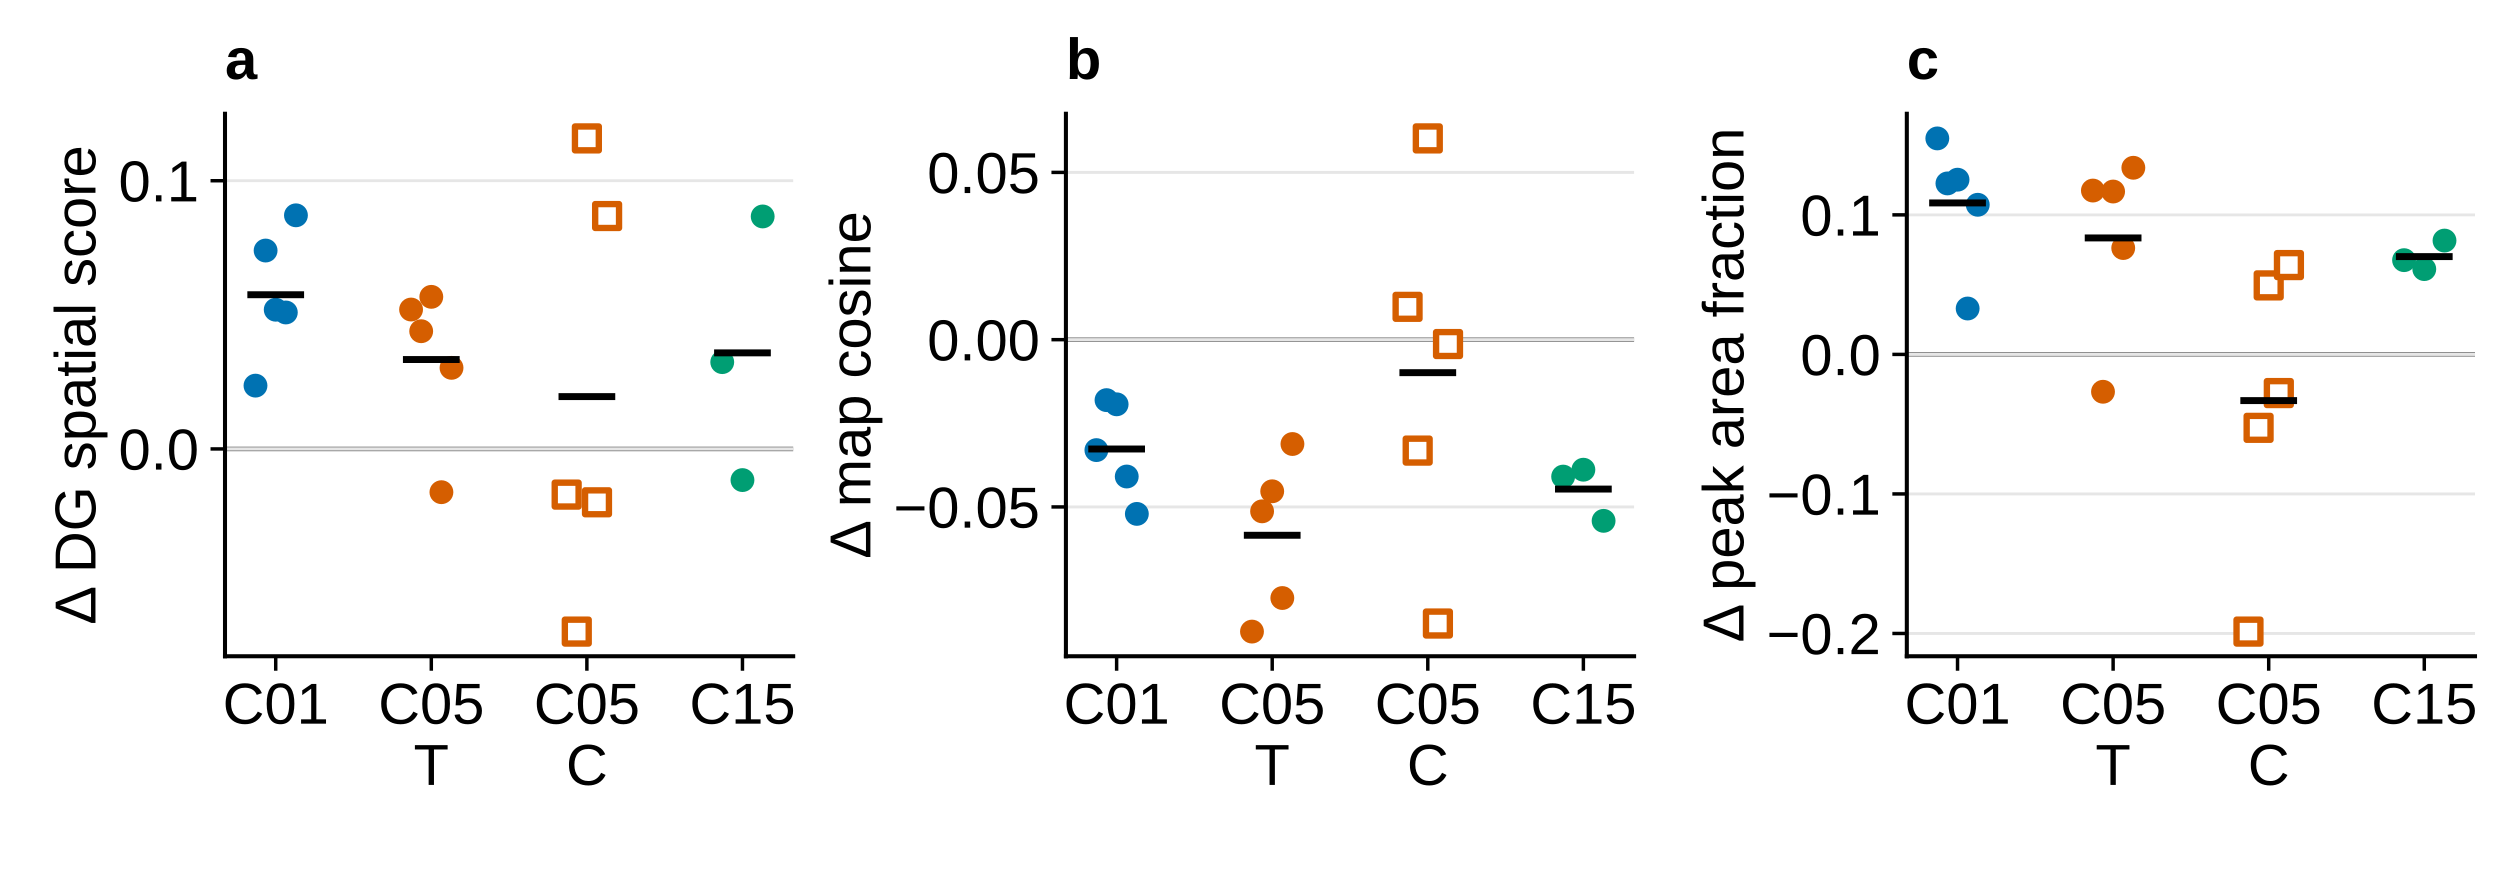
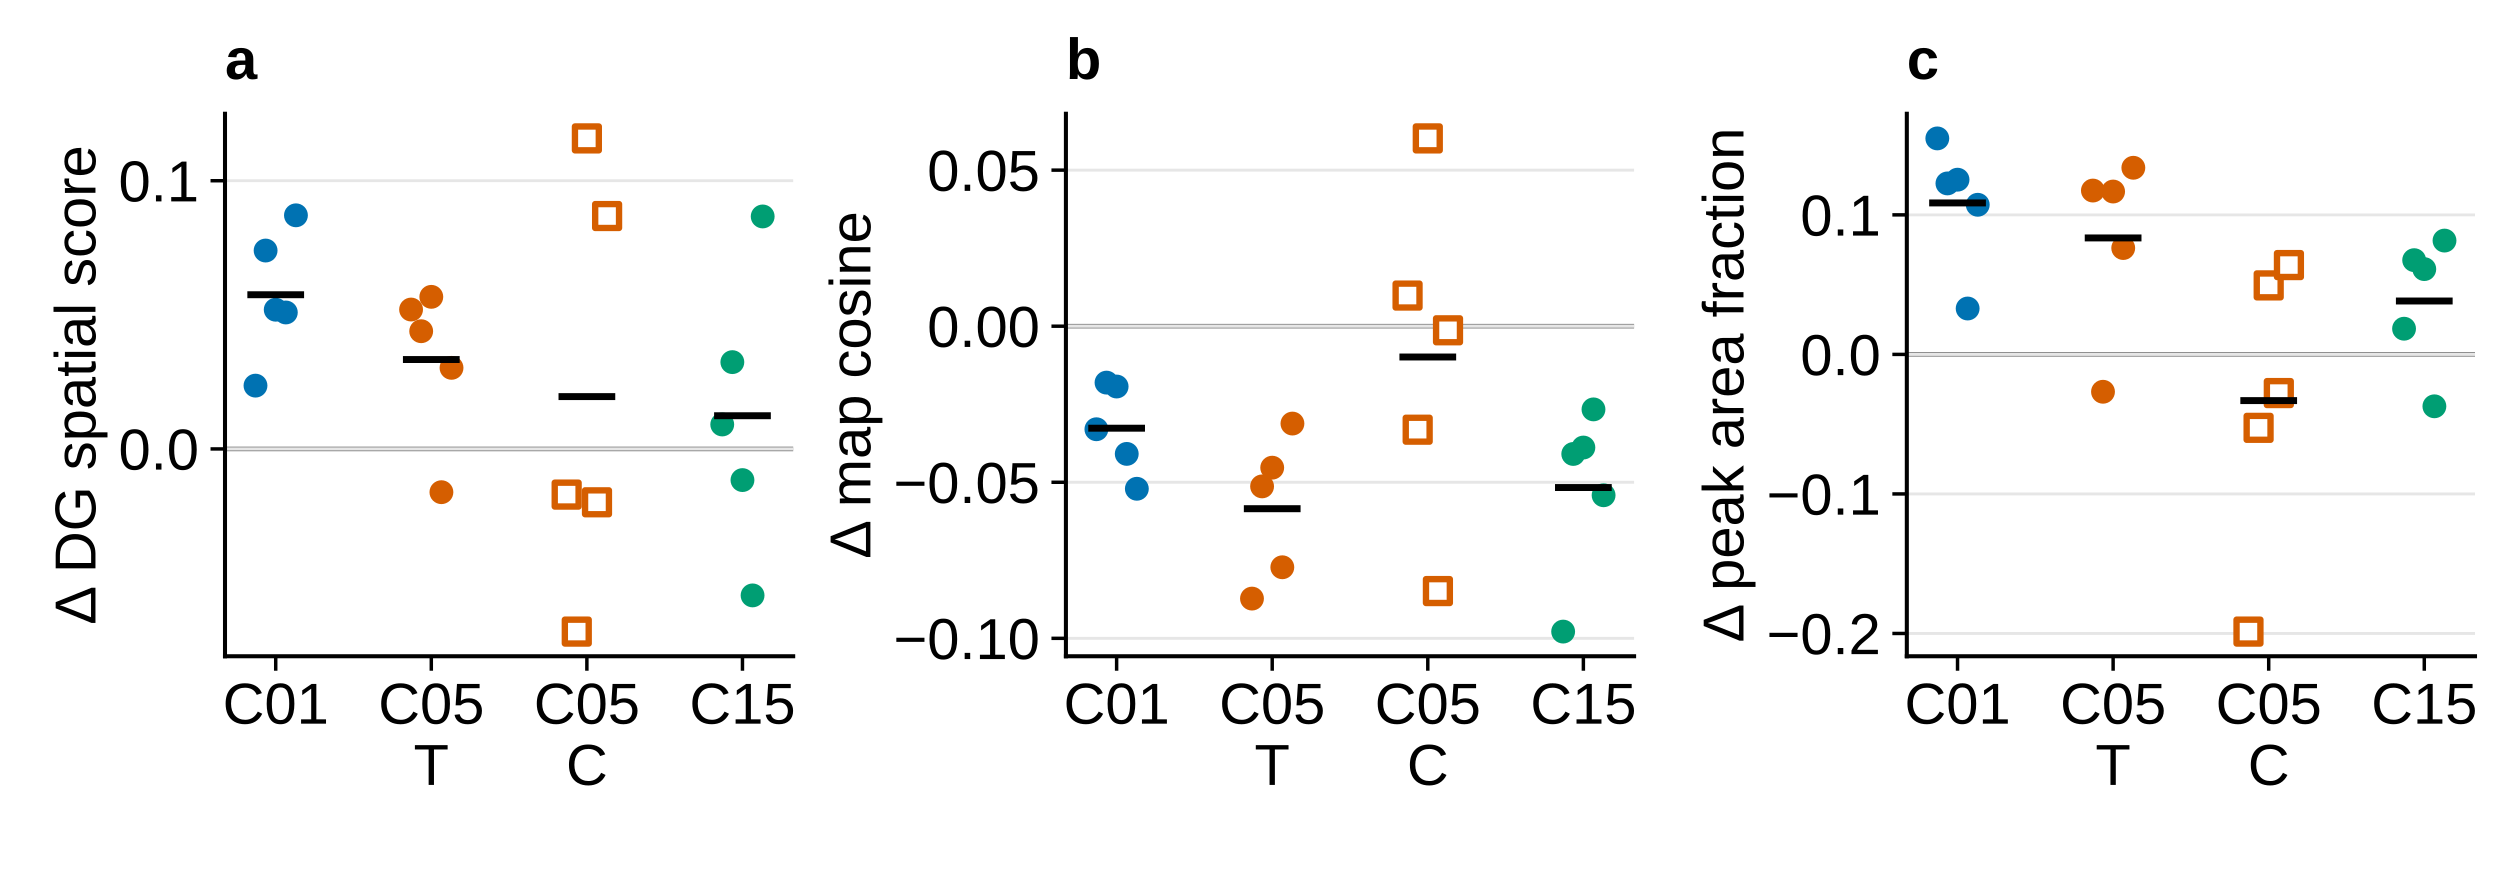
<svg xmlns="http://www.w3.org/2000/svg" xmlns:xlink="http://www.w3.org/1999/xlink" width="432pt" height="151.2pt" viewBox="0 0 432 151.2" version="1.1">
  <defs>
    <style type="text/css">*{stroke-linejoin: round; stroke-linecap: butt}</style>
  </defs>
  <g id="figure_1">
    <g id="patch_1">
      <path d="M 0 151.2 L 432 151.2 L 432 0 L 0 0 z " style="fill: #ffffff" />
    </g>
    <g id="axes_1">
      <g id="patch_2">
        <path d="M 38.88 113.4 L 137.062 113.4 L 137.062 19.656 L 38.88 19.656 z " style="fill: #ffffff" />
      </g>
      <g id="line2d_1">
        <path d="M 38.88 77.573 L 137.062 77.573 " clip-path="url(#p4fc1576e8f)" style="fill: none; stroke: #888888; stroke-width: 0.8; stroke-linecap: square" />
      </g>
      <g id="matplotlib.axis_1">
        <g id="xtick_1">
          <g id="line2d_2">
            <defs>
              <path id="mfab95a4aac" d="M 0 0 L 0 2.5 " style="stroke: #000000; stroke-width: 0.6" />
            </defs>
            <g>
              <use xlink:href="#mfab95a4aac" x="47.644" y="113.4" style="stroke: #000000; stroke-width: 0.6" />
            </g>
          </g>
          <g id="text_1">
            <text style="font-size: 10px; font-family: 'Arial'; text-anchor: middle" x="47.644" y="125.058" transform="rotate(-0 47.64431 125.0578)">C01</text>
          </g>
        </g>
        <g id="xtick_2">
          <g id="line2d_3">
            <g>
              <use xlink:href="#mfab95a4aac" x="74.529" y="113.4" style="stroke: #000000; stroke-width: 0.6" />
            </g>
          </g>
          <g id="text_2">
            <text style="font-size: 10px; font-family: 'Arial'" transform="translate(65.35684 125.0578)">C05</text>
            <text style="font-size: 10px; font-family: 'Arial'" transform="translate(71.4748 135.6347)">T</text>
          </g>
        </g>
        <g id="xtick_3">
          <g id="line2d_4">
            <g>
              <use xlink:href="#mfab95a4aac" x="101.413" y="113.4" style="stroke: #000000; stroke-width: 0.6" />
            </g>
          </g>
          <g id="text_3">
            <text style="font-size: 10px; font-family: 'Arial'" transform="translate(92.24123 125.0578)">C05</text>
            <text style="font-size: 10px; font-family: 'Arial'" transform="translate(97.80217 135.6347)">C</text>
          </g>
        </g>
        <g id="xtick_4">
          <g id="line2d_5">
            <g>
              <use xlink:href="#mfab95a4aac" x="128.298" y="113.4" style="stroke: #000000; stroke-width: 0.6" />
            </g>
          </g>
          <g id="text_4">
            <text style="font-size: 10px; font-family: 'Arial'; text-anchor: middle" x="128.298" y="125.058" transform="rotate(-0 128.2975 125.0578)">C15</text>
          </g>
        </g>
      </g>
      <g id="matplotlib.axis_2">
        <g id="ytick_1">
          <g id="line2d_6">
            <path d="M 38.88 77.573 L 137.062 77.573 " clip-path="url(#p4fc1576e8f)" style="fill: none; stroke: #e6e6e6; stroke-width: 0.5; stroke-linecap: square" />
          </g>
          <g id="line2d_7">
            <defs>
              <path id="m4221a28062" d="M 0 0 L -2.5 0 " style="stroke: #000000; stroke-width: 0.6" />
            </defs>
            <g>
              <use xlink:href="#m4221a28062" x="38.88" y="77.573" style="stroke: #000000; stroke-width: 0.6" />
            </g>
          </g>
          <g id="text_5">
            <text style="font-size: 10px; font-family: 'Arial'; text-anchor: end" x="34.38" y="81.152" transform="rotate(-0 34.38 81.15155)">0.0</text>
          </g>
        </g>
        <g id="ytick_2">
          <g id="line2d_8">
            <path d="M 38.88 31.227 L 137.062 31.227 " clip-path="url(#p4fc1576e8f)" style="fill: none; stroke: #e6e6e6; stroke-width: 0.5; stroke-linecap: square" />
          </g>
          <g id="line2d_9">
            <g>
              <use xlink:href="#m4221a28062" x="38.88" y="31.227" style="stroke: #000000; stroke-width: 0.6" />
            </g>
          </g>
          <g id="text_6">
            <text style="font-size: 10px; font-family: 'Arial'; text-anchor: end" x="34.38" y="34.806" transform="rotate(-0 34.38 34.80613)">0.1</text>
          </g>
        </g>
        <g id="text_7">
          <text style="font-size: 10px; font-family: 'Arial'; text-anchor: middle" x="16.492" y="66.528" transform="rotate(-90 16.4925 66.528)">Δ DG spatial score</text>
        </g>
      </g>
      <g id="patch_3">
        <path d="M 38.88 113.4 L 38.88 19.656 " style="fill: none; stroke: #000000; stroke-width: 0.7; stroke-linejoin: miter; stroke-linecap: square" />
      </g>
      <g id="patch_4">
        <path d="M 38.88 113.4 L 137.062 113.4 " style="fill: none; stroke: #000000; stroke-width: 0.7; stroke-linejoin: miter; stroke-linecap: square" />
      </g>
      <g id="PathCollection_1">
        <defs>
          <path id="m82a236dd07" d="M 0 2.062 C 0.547 2.062 1.071 1.844 1.458 1.458 C 1.844 1.071 2.062 0.547 2.062 0 C 2.062 -0.547 1.844 -1.071 1.458 -1.458 C 1.071 -1.844 0.547 -2.062 0 -2.062 C -0.547 -2.062 -1.071 -1.844 -1.458 -1.458 C -1.844 -1.071 -2.062 -0.547 -2.062 0 C -2.062 0.547 -1.844 1.071 -1.458 1.458 C -1.071 1.844 -0.547 2.062 0 2.062 z " />
        </defs>
        <g clip-path="url(#p4fc1576e8f)">
          <use xlink:href="#m82a236dd07" x="44.149" y="66.638" style="fill: #0072b2" />
          <use xlink:href="#m82a236dd07" x="45.897" y="43.294" style="fill: #0072b2" />
          <use xlink:href="#m82a236dd07" x="47.644" y="53.52" style="fill: #0072b2" />
          <use xlink:href="#m82a236dd07" x="49.392" y="53.995" style="fill: #0072b2" />
          <use xlink:href="#m82a236dd07" x="51.139" y="37.206" style="fill: #0072b2" />
        </g>
      </g>
      <g id="PathCollection_2">
        <defs>
          <path id="mc3ab7299a1" d="M 0 2.062 C 0.547 2.062 1.071 1.844 1.458 1.458 C 1.844 1.071 2.062 0.547 2.062 0 C 2.062 -0.547 1.844 -1.071 1.458 -1.458 C 1.071 -1.844 0.547 -2.062 0 -2.062 C -0.547 -2.062 -1.071 -1.844 -1.458 -1.458 C -1.844 -1.071 -2.062 -0.547 -2.062 0 C -2.062 0.547 -1.844 1.071 -1.458 1.458 C -1.071 1.844 -0.547 2.062 0 2.062 z " />
        </defs>
        <g clip-path="url(#p4fc1576e8f)">
          <use xlink:href="#mc3ab7299a1" x="71.034" y="53.488" style="fill: #d55e00" />
          <use xlink:href="#mc3ab7299a1" x="72.781" y="57.234" style="fill: #d55e00" />
          <use xlink:href="#mc3ab7299a1" x="74.529" y="51.294" style="fill: #d55e00" />
          <use xlink:href="#mc3ab7299a1" x="76.276" y="85.05" style="fill: #d55e00" />
          <use xlink:href="#mc3ab7299a1" x="78.024" y="63.563" style="fill: #d55e00" />
        </g>
      </g>
      <g id="PathCollection_3">
        <defs>
          <path id="mf6ff0908b7" d="M -2.062 2.062 L 2.062 2.062 L 2.062 -2.062 L -2.062 -2.062 z " style="stroke: #d55e00; stroke-width: 1.1" />
        </defs>
        <g clip-path="url(#p4fc1576e8f)">
          <use xlink:href="#mf6ff0908b7" x="97.918" y="85.469" style="fill: #ffffff; stroke: #d55e00; stroke-width: 1.1" />
          <use xlink:href="#mf6ff0908b7" x="99.666" y="109.139" style="fill: #ffffff; stroke: #d55e00; stroke-width: 1.1" />
          <use xlink:href="#mf6ff0908b7" x="101.413" y="23.917" style="fill: #ffffff; stroke: #d55e00; stroke-width: 1.1" />
          <use xlink:href="#mf6ff0908b7" x="103.161" y="86.795" style="fill: #ffffff; stroke: #d55e00; stroke-width: 1.1" />
          <use xlink:href="#mf6ff0908b7" x="104.908" y="37.329" style="fill: #ffffff; stroke: #d55e00; stroke-width: 1.1" />
        </g>
      </g>
      <g id="PathCollection_4">
        <defs>
          <path id="mbef5ed2ecf" d="M 0 2.062 C 0.547 2.062 1.071 1.844 1.458 1.458 C 1.844 1.071 2.062 0.547 2.062 0 C 2.062 -0.547 1.844 -1.071 1.458 -1.458 C 1.071 -1.844 0.547 -2.062 0 -2.062 C -0.547 -2.062 -1.071 -1.844 -1.458 -1.458 C -1.844 -1.071 -2.062 -0.547 -2.062 0 C -2.062 0.547 -1.844 1.071 -1.458 1.458 C -1.071 1.844 -0.547 2.062 0 2.062 z " />
        </defs>
        <g clip-path="url(#p4fc1576e8f)">
-           <use xlink:href="#mbef5ed2ecf" x="124.803" y="62.575" style="fill: #009e73" />
+           <use xlink:href="#mbef5ed2ecf" x="124.803" y="73.349" style="fill: #009e73" />
+           <use xlink:href="#mbef5ed2ecf" x="126.55" y="62.575" style="fill: #009e73" />
          <use xlink:href="#mbef5ed2ecf" x="128.298" y="82.958" style="fill: #009e73" />
+           <use xlink:href="#mbef5ed2ecf" x="130.045" y="102.886" style="fill: #009e73" />
          <use xlink:href="#mbef5ed2ecf" x="131.792" y="37.403" style="fill: #009e73" />
        </g>
      </g>
      <g id="text_8">
        <text style="font-weight: 700; font-size: 10px; font-family: 'Arial'; text-anchor: start" x="38.88" y="13.656" transform="rotate(-0 38.88 13.656)">a</text>
      </g>
      <g id="line2d_10">
        <path d="M 43.343 50.931 L 51.946 50.931 " clip-path="url(#p4fc1576e8f)" style="fill: none; stroke: #000000; stroke-width: 1.2; stroke-linecap: square" />
      </g>
      <g id="line2d_11">
        <path d="M 70.227 62.126 L 78.83 62.126 " clip-path="url(#p4fc1576e8f)" style="fill: none; stroke: #000000; stroke-width: 1.2; stroke-linecap: square" />
      </g>
      <g id="line2d_12">
        <path d="M 97.112 68.53 L 105.715 68.53 " clip-path="url(#p4fc1576e8f)" style="fill: none; stroke: #000000; stroke-width: 1.2; stroke-linecap: square" />
      </g>
      <g id="line2d_13">
-         <path d="M 123.996 60.979 L 132.599 60.979 " clip-path="url(#p4fc1576e8f)" style="fill: none; stroke: #000000; stroke-width: 1.2; stroke-linecap: square" />
+         <path d="M 123.996 71.834 L 132.599 71.834 " clip-path="url(#p4fc1576e8f)" style="fill: none; stroke: #000000; stroke-width: 1.2; stroke-linecap: square" />
      </g>
    </g>
    <g id="axes_2">
      <g id="patch_5">
        <path d="M 184.189 113.4 L 282.371 113.4 L 282.371 19.656 L 184.189 19.656 z " style="fill: #ffffff" />
      </g>
      <g id="line2d_14">
-         <path d="M 184.189 58.694 L 282.371 58.694 " clip-path="url(#p77d86c2600)" style="fill: none; stroke: #888888; stroke-width: 0.8; stroke-linecap: square" />
+         <path d="M 184.189 56.367 L 282.371 56.367 " clip-path="url(#p77d86c2600)" style="fill: none; stroke: #888888; stroke-width: 0.8; stroke-linecap: square" />
      </g>
      <g id="matplotlib.axis_3">
        <g id="xtick_5">
          <g id="line2d_15">
            <g>
              <use xlink:href="#mfab95a4aac" x="192.953" y="113.4" style="stroke: #000000; stroke-width: 0.6" />
            </g>
          </g>
          <g id="text_9">
            <text style="font-size: 10px; font-family: 'Arial'; text-anchor: middle" x="192.953" y="125.058" transform="rotate(-0 192.9534 125.0578)">C01</text>
          </g>
        </g>
        <g id="xtick_6">
          <g id="line2d_16">
            <g>
              <use xlink:href="#mfab95a4aac" x="219.838" y="113.4" style="stroke: #000000; stroke-width: 0.6" />
            </g>
          </g>
          <g id="text_10">
            <text style="font-size: 10px; font-family: 'Arial'" transform="translate(210.6659 125.0578)">C05</text>
            <text style="font-size: 10px; font-family: 'Arial'" transform="translate(216.7839 135.6347)">T</text>
          </g>
        </g>
        <g id="xtick_7">
          <g id="line2d_17">
            <g>
              <use xlink:href="#mfab95a4aac" x="246.722" y="113.4" style="stroke: #000000; stroke-width: 0.6" />
            </g>
          </g>
          <g id="text_11">
            <text style="font-size: 10px; font-family: 'Arial'" transform="translate(237.5503 125.0578)">C05</text>
            <text style="font-size: 10px; font-family: 'Arial'" transform="translate(243.1113 135.6347)">C</text>
          </g>
        </g>
        <g id="xtick_8">
          <g id="line2d_18">
            <g>
              <use xlink:href="#mfab95a4aac" x="273.607" y="113.4" style="stroke: #000000; stroke-width: 0.6" />
            </g>
          </g>
          <g id="text_12">
            <text style="font-size: 10px; font-family: 'Arial'; text-anchor: middle" x="273.607" y="125.058" transform="rotate(-0 273.6066 125.0578)">C15</text>
          </g>
        </g>
      </g>
      <g id="matplotlib.axis_4">
        <g id="ytick_3">
          <g id="line2d_19">
-             <path d="M 184.189 87.597 L 282.371 87.597 " clip-path="url(#p77d86c2600)" style="fill: none; stroke: #e6e6e6; stroke-width: 0.5; stroke-linecap: square" />
+             <path d="M 184.189 110.306 L 282.371 110.306 " clip-path="url(#p77d86c2600)" style="fill: none; stroke: #e6e6e6; stroke-width: 0.5; stroke-linecap: square" />
          </g>
          <g id="line2d_20">
            <g>
-               <use xlink:href="#m4221a28062" x="184.189" y="87.597" style="stroke: #000000; stroke-width: 0.6" />
+               <use xlink:href="#m4221a28062" x="184.189" y="110.306" style="stroke: #000000; stroke-width: 0.6" />
            </g>
          </g>
          <g id="text_13">
-             <text style="font-size: 10px; font-family: 'Arial'; text-anchor: end" x="179.689" y="91.176" transform="rotate(-0 179.6891 91.17602)">−0.05</text>
+             <text style="font-size: 10px; font-family: 'Arial'; text-anchor: end" x="179.689" y="113.884" transform="rotate(-0 179.6891 113.8845)">−0.10</text>
          </g>
        </g>
        <g id="ytick_4">
          <g id="line2d_21">
-             <path d="M 184.189 58.694 L 282.371 58.694 " clip-path="url(#p77d86c2600)" style="fill: none; stroke: #e6e6e6; stroke-width: 0.5; stroke-linecap: square" />
+             <path d="M 184.189 83.336 L 282.371 83.336 " clip-path="url(#p77d86c2600)" style="fill: none; stroke: #e6e6e6; stroke-width: 0.5; stroke-linecap: square" />
          </g>
          <g id="line2d_22">
            <g>
-               <use xlink:href="#m4221a28062" x="184.189" y="58.694" style="stroke: #000000; stroke-width: 0.6" />
+               <use xlink:href="#m4221a28062" x="184.189" y="83.336" style="stroke: #000000; stroke-width: 0.6" />
            </g>
          </g>
          <g id="text_14">
-             <text style="font-size: 10px; font-family: 'Arial'; text-anchor: end" x="179.689" y="62.273" transform="rotate(-0 179.6891 62.27296)">0.00</text>
+             <text style="font-size: 10px; font-family: 'Arial'; text-anchor: end" x="179.689" y="86.915" transform="rotate(-0 179.6891 86.91528)">−0.05</text>
          </g>
        </g>
        <g id="ytick_5">
          <g id="line2d_23">
-             <path d="M 184.189 29.791 L 282.371 29.791 " clip-path="url(#p77d86c2600)" style="fill: none; stroke: #e6e6e6; stroke-width: 0.5; stroke-linecap: square" />
+             <path d="M 184.189 56.367 L 282.371 56.367 " clip-path="url(#p77d86c2600)" style="fill: none; stroke: #e6e6e6; stroke-width: 0.5; stroke-linecap: square" />
          </g>
          <g id="line2d_24">
            <g>
-               <use xlink:href="#m4221a28062" x="184.189" y="29.791" style="stroke: #000000; stroke-width: 0.6" />
+               <use xlink:href="#m4221a28062" x="184.189" y="56.367" style="stroke: #000000; stroke-width: 0.6" />
            </g>
          </g>
          <g id="text_15">
-             <text style="font-size: 10px; font-family: 'Arial'; text-anchor: end" x="179.689" y="33.37" transform="rotate(-0 179.6891 33.36989)">0.05</text>
-           </g>
-         </g>
-         <g id="text_16">
+             <text style="font-size: 10px; font-family: 'Arial'; text-anchor: end" x="179.689" y="59.946" transform="rotate(-0 179.6891 59.94608)">0.00</text>
+           </g>
+         </g>
+         <g id="ytick_6">
+           <g id="line2d_25">
+             <path d="M 184.189 29.398 L 282.371 29.398 " clip-path="url(#p77d86c2600)" style="fill: none; stroke: #e6e6e6; stroke-width: 0.5; stroke-linecap: square" />
+           </g>
+           <g id="line2d_26">
+             <g>
+               <use xlink:href="#m4221a28062" x="184.189" y="29.398" style="stroke: #000000; stroke-width: 0.6" />
+             </g>
+           </g>
+           <g id="text_16">
+             <text style="font-size: 10px; font-family: 'Arial'; text-anchor: end" x="179.689" y="32.977" transform="rotate(-0 179.6891 32.97688)">0.05</text>
+           </g>
+         </g>
+         <g id="text_17">
          <text style="font-size: 10px; font-family: 'Arial'; text-anchor: middle" x="150.4" y="66.528" transform="rotate(-90 150.4 66.528)">Δ map cosine</text>
        </g>
      </g>
      <g id="patch_6">
        <path d="M 184.189 113.4 L 184.189 19.656 " style="fill: none; stroke: #000000; stroke-width: 0.7; stroke-linejoin: miter; stroke-linecap: square" />
      </g>
      <g id="patch_7">
        <path d="M 184.189 113.4 L 282.371 113.4 " style="fill: none; stroke: #000000; stroke-width: 0.7; stroke-linejoin: miter; stroke-linecap: square" />
      </g>
      <g id="PathCollection_5">
        <g clip-path="url(#p77d86c2600)">
-           <use xlink:href="#m82a236dd07" x="189.458" y="77.778" style="fill: #0072b2" />
-           <use xlink:href="#m82a236dd07" x="191.206" y="69.142" style="fill: #0072b2" />
-           <use xlink:href="#m82a236dd07" x="192.953" y="69.866" style="fill: #0072b2" />
-           <use xlink:href="#m82a236dd07" x="194.701" y="82.342" style="fill: #0072b2" />
-           <use xlink:href="#m82a236dd07" x="196.448" y="88.801" style="fill: #0072b2" />
+           <use xlink:href="#m82a236dd07" x="189.458" y="74.174" style="fill: #0072b2" />
+           <use xlink:href="#m82a236dd07" x="191.206" y="66.116" style="fill: #0072b2" />
+           <use xlink:href="#m82a236dd07" x="192.953" y="66.791" style="fill: #0072b2" />
+           <use xlink:href="#m82a236dd07" x="194.701" y="78.433" style="fill: #0072b2" />
+           <use xlink:href="#m82a236dd07" x="196.448" y="84.46" style="fill: #0072b2" />
        </g>
      </g>
      <g id="PathCollection_6">
        <g clip-path="url(#p77d86c2600)">
-           <use xlink:href="#mc3ab7299a1" x="216.343" y="109.139" style="fill: #d55e00" />
-           <use xlink:href="#mc3ab7299a1" x="218.09" y="88.359" style="fill: #d55e00" />
-           <use xlink:href="#mc3ab7299a1" x="219.838" y="84.895" style="fill: #d55e00" />
-           <use xlink:href="#mc3ab7299a1" x="221.585" y="103.338" style="fill: #d55e00" />
-           <use xlink:href="#mc3ab7299a1" x="223.333" y="76.726" style="fill: #d55e00" />
+           <use xlink:href="#mc3ab7299a1" x="216.343" y="103.437" style="fill: #d55e00" />
+           <use xlink:href="#mc3ab7299a1" x="218.09" y="84.047" style="fill: #d55e00" />
+           <use xlink:href="#mc3ab7299a1" x="219.838" y="80.815" style="fill: #d55e00" />
+           <use xlink:href="#mc3ab7299a1" x="221.585" y="98.024" style="fill: #d55e00" />
+           <use xlink:href="#mc3ab7299a1" x="223.333" y="73.192" style="fill: #d55e00" />
        </g>
      </g>
      <g id="PathCollection_7">
        <g clip-path="url(#p77d86c2600)">
-           <use xlink:href="#mf6ff0908b7" x="243.227" y="53.022" style="fill: #ffffff; stroke: #d55e00; stroke-width: 1.1" />
-           <use xlink:href="#mf6ff0908b7" x="244.975" y="77.862" style="fill: #ffffff; stroke: #d55e00; stroke-width: 1.1" />
+           <use xlink:href="#mf6ff0908b7" x="243.227" y="51.074" style="fill: #ffffff; stroke: #d55e00; stroke-width: 1.1" />
+           <use xlink:href="#mf6ff0908b7" x="244.975" y="74.253" style="fill: #ffffff; stroke: #d55e00; stroke-width: 1.1" />
          <use xlink:href="#mf6ff0908b7" x="246.722" y="23.917" style="fill: #ffffff; stroke: #d55e00; stroke-width: 1.1" />
-           <use xlink:href="#mf6ff0908b7" x="248.47" y="107.747" style="fill: #ffffff; stroke: #d55e00; stroke-width: 1.1" />
-           <use xlink:href="#mf6ff0908b7" x="250.217" y="59.451" style="fill: #ffffff; stroke: #d55e00; stroke-width: 1.1" />
+           <use xlink:href="#mf6ff0908b7" x="248.47" y="102.138" style="fill: #ffffff; stroke: #d55e00; stroke-width: 1.1" />
+           <use xlink:href="#mf6ff0908b7" x="250.217" y="57.074" style="fill: #ffffff; stroke: #d55e00; stroke-width: 1.1" />
        </g>
      </g>
      <g id="PathCollection_8">
        <g clip-path="url(#p77d86c2600)">
-           <use xlink:href="#mbef5ed2ecf" x="270.112" y="82.355" style="fill: #009e73" />
-           <use xlink:href="#mbef5ed2ecf" x="273.607" y="81.166" style="fill: #009e73" />
-           <use xlink:href="#mbef5ed2ecf" x="277.102" y="90.002" style="fill: #009e73" />
-         </g>
-       </g>
-       <g id="text_17">
+           <use xlink:href="#mbef5ed2ecf" x="270.112" y="109.139" style="fill: #009e73" />
+           <use xlink:href="#mbef5ed2ecf" x="271.859" y="78.445" style="fill: #009e73" />
+           <use xlink:href="#mbef5ed2ecf" x="273.607" y="77.335" style="fill: #009e73" />
+           <use xlink:href="#mbef5ed2ecf" x="275.354" y="70.742" style="fill: #009e73" />
+           <use xlink:href="#mbef5ed2ecf" x="277.102" y="85.58" style="fill: #009e73" />
+         </g>
+       </g>
+       <g id="text_18">
        <text style="font-weight: 700; font-size: 10px; font-family: 'Arial'; text-anchor: start" x="184.189" y="13.656" transform="rotate(-0 184.1891 13.656)">b</text>
      </g>
-       <g id="line2d_25">
-         <path d="M 188.652 77.586 L 197.255 77.586 " clip-path="url(#p77d86c2600)" style="fill: none; stroke: #000000; stroke-width: 1.2; stroke-linecap: square" />
-       </g>
-       <g id="line2d_26">
-         <path d="M 215.536 92.491 L 224.139 92.491 " clip-path="url(#p77d86c2600)" style="fill: none; stroke: #000000; stroke-width: 1.2; stroke-linecap: square" />
-       </g>
      <g id="line2d_27">
-         <path d="M 242.421 64.4 L 251.024 64.4 " clip-path="url(#p77d86c2600)" style="fill: none; stroke: #000000; stroke-width: 1.2; stroke-linecap: square" />
+         <path d="M 188.652 73.995 L 197.255 73.995 " clip-path="url(#p77d86c2600)" style="fill: none; stroke: #000000; stroke-width: 1.2; stroke-linecap: square" />
      </g>
      <g id="line2d_28">
-         <path d="M 269.305 84.507 L 277.908 84.507 " clip-path="url(#p77d86c2600)" style="fill: none; stroke: #000000; stroke-width: 1.2; stroke-linecap: square" />
+         <path d="M 215.536 87.903 L 224.139 87.903 " clip-path="url(#p77d86c2600)" style="fill: none; stroke: #000000; stroke-width: 1.2; stroke-linecap: square" />
+       </g>
+       <g id="line2d_29">
+         <path d="M 242.421 61.691 L 251.024 61.691 " clip-path="url(#p77d86c2600)" style="fill: none; stroke: #000000; stroke-width: 1.2; stroke-linecap: square" />
+       </g>
+       <g id="line2d_30">
+         <path d="M 269.305 84.248 L 277.908 84.248 " clip-path="url(#p77d86c2600)" style="fill: none; stroke: #000000; stroke-width: 1.2; stroke-linecap: square" />
      </g>
    </g>
    <g id="axes_3">
      <g id="patch_8">
        <path d="M 329.498 113.4 L 427.68 113.4 L 427.68 19.656 L 329.498 19.656 z " style="fill: #ffffff" />
      </g>
-       <g id="line2d_29">
+       <g id="line2d_31">
        <path d="M 329.498 61.243 L 427.68 61.243 " clip-path="url(#p93b9ebc3e5)" style="fill: none; stroke: #888888; stroke-width: 0.8; stroke-linecap: square" />
      </g>
      <g id="matplotlib.axis_5">
        <g id="xtick_9">
-           <g id="line2d_30">
+           <g id="line2d_32">
            <g>
              <use xlink:href="#mfab95a4aac" x="338.262" y="113.4" style="stroke: #000000; stroke-width: 0.6" />
            </g>
          </g>
-           <g id="text_18">
+           <g id="text_19">
            <text style="font-size: 10px; font-family: 'Arial'; text-anchor: middle" x="338.262" y="125.058" transform="rotate(-0 338.2625 125.0578)">C01</text>
          </g>
        </g>
        <g id="xtick_10">
-           <g id="line2d_31">
+           <g id="line2d_33">
            <g>
              <use xlink:href="#mfab95a4aac" x="365.147" y="113.4" style="stroke: #000000; stroke-width: 0.6" />
            </g>
          </g>
-           <g id="text_19">
+           <g id="text_20">
            <text style="font-size: 10px; font-family: 'Arial'" transform="translate(355.975 125.0578)">C05</text>
            <text style="font-size: 10px; font-family: 'Arial'" transform="translate(362.093 135.6347)">T</text>
          </g>
        </g>
        <g id="xtick_11">
-           <g id="line2d_32">
+           <g id="line2d_34">
            <g>
              <use xlink:href="#mfab95a4aac" x="392.031" y="113.4" style="stroke: #000000; stroke-width: 0.6" />
            </g>
          </g>
-           <g id="text_20">
+           <g id="text_21">
            <text style="font-size: 10px; font-family: 'Arial'" transform="translate(382.8594 125.0578)">C05</text>
            <text style="font-size: 10px; font-family: 'Arial'" transform="translate(388.4204 135.6347)">C</text>
          </g>
        </g>
        <g id="xtick_12">
-           <g id="line2d_33">
+           <g id="line2d_35">
            <g>
              <use xlink:href="#mfab95a4aac" x="418.916" y="113.4" style="stroke: #000000; stroke-width: 0.6" />
            </g>
          </g>
-           <g id="text_21">
+           <g id="text_22">
            <text style="font-size: 10px; font-family: 'Arial'; text-anchor: middle" x="418.916" y="125.058" transform="rotate(-0 418.9157 125.0578)">C15</text>
          </g>
        </g>
      </g>
      <g id="matplotlib.axis_6">
-         <g id="ytick_6">
-           <g id="line2d_34">
-             <path d="M 329.498 109.462 L 427.68 109.462 " clip-path="url(#p93b9ebc3e5)" style="fill: none; stroke: #e6e6e6; stroke-width: 0.5; stroke-linecap: square" />
-           </g>
-           <g id="line2d_35">
-             <g>
-               <use xlink:href="#m4221a28062" x="329.498" y="109.462" style="stroke: #000000; stroke-width: 0.6" />
-             </g>
-           </g>
-           <g id="text_22">
-             <text style="font-size: 10px; font-family: 'Arial'; text-anchor: end" x="324.998" y="113.041" transform="rotate(-0 324.9982 113.0407)">−0.2</text>
-           </g>
-         </g>
        <g id="ytick_7">
          <g id="line2d_36">
-             <path d="M 329.498 85.352 L 427.68 85.352 " clip-path="url(#p93b9ebc3e5)" style="fill: none; stroke: #e6e6e6; stroke-width: 0.5; stroke-linecap: square" />
+             <path d="M 329.498 109.462 L 427.68 109.462 " clip-path="url(#p93b9ebc3e5)" style="fill: none; stroke: #e6e6e6; stroke-width: 0.5; stroke-linecap: square" />
          </g>
          <g id="line2d_37">
            <g>
-               <use xlink:href="#m4221a28062" x="329.498" y="85.352" style="stroke: #000000; stroke-width: 0.6" />
+               <use xlink:href="#m4221a28062" x="329.498" y="109.462" style="stroke: #000000; stroke-width: 0.6" />
            </g>
          </g>
          <g id="text_23">
-             <text style="font-size: 10px; font-family: 'Arial'; text-anchor: end" x="324.998" y="88.931" transform="rotate(-0 324.9982 88.93127)">−0.1</text>
+             <text style="font-size: 10px; font-family: 'Arial'; text-anchor: end" x="324.998" y="113.041" transform="rotate(-0 324.9982 113.0407)">−0.2</text>
          </g>
        </g>
        <g id="ytick_8">
          <g id="line2d_38">
-             <path d="M 329.498 61.243 L 427.68 61.243 " clip-path="url(#p93b9ebc3e5)" style="fill: none; stroke: #e6e6e6; stroke-width: 0.5; stroke-linecap: square" />
+             <path d="M 329.498 85.352 L 427.68 85.352 " clip-path="url(#p93b9ebc3e5)" style="fill: none; stroke: #e6e6e6; stroke-width: 0.5; stroke-linecap: square" />
          </g>
          <g id="line2d_39">
            <g>
-               <use xlink:href="#m4221a28062" x="329.498" y="61.243" style="stroke: #000000; stroke-width: 0.6" />
+               <use xlink:href="#m4221a28062" x="329.498" y="85.352" style="stroke: #000000; stroke-width: 0.6" />
            </g>
          </g>
          <g id="text_24">
-             <text style="font-size: 10px; font-family: 'Arial'; text-anchor: end" x="324.998" y="64.822" transform="rotate(-0 324.9982 64.82183)">0.0</text>
+             <text style="font-size: 10px; font-family: 'Arial'; text-anchor: end" x="324.998" y="88.931" transform="rotate(-0 324.9982 88.93127)">−0.1</text>
          </g>
        </g>
        <g id="ytick_9">
          <g id="line2d_40">
+             <path d="M 329.498 61.243 L 427.68 61.243 " clip-path="url(#p93b9ebc3e5)" style="fill: none; stroke: #e6e6e6; stroke-width: 0.5; stroke-linecap: square" />
+           </g>
+           <g id="line2d_41">
+             <g>
+               <use xlink:href="#m4221a28062" x="329.498" y="61.243" style="stroke: #000000; stroke-width: 0.6" />
+             </g>
+           </g>
+           <g id="text_25">
+             <text style="font-size: 10px; font-family: 'Arial'; text-anchor: end" x="324.998" y="64.822" transform="rotate(-0 324.9982 64.82183)">0.0</text>
+           </g>
+         </g>
+         <g id="ytick_10">
+           <g id="line2d_42">
            <path d="M 329.498 37.133 L 427.68 37.133 " clip-path="url(#p93b9ebc3e5)" style="fill: none; stroke: #e6e6e6; stroke-width: 0.5; stroke-linecap: square" />
          </g>
-           <g id="line2d_41">
+           <g id="line2d_43">
            <g>
              <use xlink:href="#m4221a28062" x="329.498" y="37.133" style="stroke: #000000; stroke-width: 0.6" />
            </g>
          </g>
-           <g id="text_25">
+           <g id="text_26">
            <text style="font-size: 10px; font-family: 'Arial'; text-anchor: end" x="324.998" y="40.712" transform="rotate(-0 324.9982 40.71239)">0.1</text>
          </g>
        </g>
-         <g id="text_26">
+         <g id="text_27">
          <text style="font-size: 10px; font-family: 'Arial'; text-anchor: middle" x="301.27" y="66.528" transform="rotate(-90 301.2701 66.528)">Δ peak area fraction</text>
        </g>
      </g>
      <g id="patch_9">
        <path d="M 329.498 113.4 L 329.498 19.656 " style="fill: none; stroke: #000000; stroke-width: 0.7; stroke-linejoin: miter; stroke-linecap: square" />
      </g>
      <g id="patch_10">
        <path d="M 329.498 113.4 L 427.68 113.4 " style="fill: none; stroke: #000000; stroke-width: 0.7; stroke-linejoin: miter; stroke-linecap: square" />
      </g>
      <g id="PathCollection_9">
        <g clip-path="url(#p93b9ebc3e5)">
          <use xlink:href="#m82a236dd07" x="334.768" y="23.917" style="fill: #0072b2" />
          <use xlink:href="#m82a236dd07" x="336.515" y="31.695" style="fill: #0072b2" />
          <use xlink:href="#m82a236dd07" x="338.262" y="31.05" style="fill: #0072b2" />
          <use xlink:href="#m82a236dd07" x="340.01" y="53.311" style="fill: #0072b2" />
          <use xlink:href="#m82a236dd07" x="341.757" y="35.384" style="fill: #0072b2" />
        </g>
      </g>
      <g id="PathCollection_10">
        <g clip-path="url(#p93b9ebc3e5)">
          <use xlink:href="#mc3ab7299a1" x="361.652" y="32.928" style="fill: #d55e00" />
          <use xlink:href="#mc3ab7299a1" x="363.399" y="67.696" style="fill: #d55e00" />
          <use xlink:href="#mc3ab7299a1" x="365.147" y="33.097" style="fill: #d55e00" />
          <use xlink:href="#mc3ab7299a1" x="366.894" y="42.861" style="fill: #d55e00" />
          <use xlink:href="#mc3ab7299a1" x="368.642" y="28.991" style="fill: #d55e00" />
        </g>
      </g>
      <g id="PathCollection_11">
        <g clip-path="url(#p93b9ebc3e5)">
          <use xlink:href="#mf6ff0908b7" x="388.536" y="109.139" style="fill: #ffffff; stroke: #d55e00; stroke-width: 1.1" />
          <use xlink:href="#mf6ff0908b7" x="390.284" y="73.932" style="fill: #ffffff; stroke: #d55e00; stroke-width: 1.1" />
          <use xlink:href="#mf6ff0908b7" x="392.031" y="49.316" style="fill: #ffffff; stroke: #d55e00; stroke-width: 1.1" />
          <use xlink:href="#mf6ff0908b7" x="393.779" y="67.923" style="fill: #ffffff; stroke: #d55e00; stroke-width: 1.1" />
          <use xlink:href="#mf6ff0908b7" x="395.526" y="45.806" style="fill: #ffffff; stroke: #d55e00; stroke-width: 1.1" />
        </g>
      </g>
      <g id="PathCollection_12">
        <g clip-path="url(#p93b9ebc3e5)">
-           <use xlink:href="#mbef5ed2ecf" x="415.421" y="44.955" style="fill: #009e73" />
+           <use xlink:href="#mbef5ed2ecf" x="415.421" y="56.802" style="fill: #009e73" />
+           <use xlink:href="#mbef5ed2ecf" x="417.168" y="44.955" style="fill: #009e73" />
          <use xlink:href="#mbef5ed2ecf" x="418.916" y="46.501" style="fill: #009e73" />
+           <use xlink:href="#mbef5ed2ecf" x="420.663" y="70.209" style="fill: #009e73" />
          <use xlink:href="#mbef5ed2ecf" x="422.411" y="41.572" style="fill: #009e73" />
        </g>
      </g>
-       <g id="text_27">
+       <g id="text_28">
        <text style="font-weight: 700; font-size: 10px; font-family: 'Arial'; text-anchor: start" x="329.498" y="13.656" transform="rotate(-0 329.4982 13.656)">c</text>
      </g>
-       <g id="line2d_42">
+       <g id="line2d_44">
        <path d="M 333.961 35.071 L 342.564 35.071 " clip-path="url(#p93b9ebc3e5)" style="fill: none; stroke: #000000; stroke-width: 1.2; stroke-linecap: square" />
      </g>
-       <g id="line2d_43">
+       <g id="line2d_45">
        <path d="M 360.845 41.115 L 369.448 41.115 " clip-path="url(#p93b9ebc3e5)" style="fill: none; stroke: #000000; stroke-width: 1.2; stroke-linecap: square" />
      </g>
-       <g id="line2d_44">
+       <g id="line2d_46">
        <path d="M 387.73 69.223 L 396.333 69.223 " clip-path="url(#p93b9ebc3e5)" style="fill: none; stroke: #000000; stroke-width: 1.2; stroke-linecap: square" />
      </g>
-       <g id="line2d_45">
-         <path d="M 414.614 44.343 L 423.217 44.343 " clip-path="url(#p93b9ebc3e5)" style="fill: none; stroke: #000000; stroke-width: 1.2; stroke-linecap: square" />
+       <g id="line2d_47">
+         <path d="M 414.614 52.008 L 423.217 52.008 " clip-path="url(#p93b9ebc3e5)" style="fill: none; stroke: #000000; stroke-width: 1.2; stroke-linecap: square" />
      </g>
    </g>
  </g>
  <defs>
    <clipPath id="p4fc1576e8f">
      <rect x="38.88" y="19.656" width="98.182" height="93.744" />
    </clipPath>
    <clipPath id="p77d86c2600">
      <rect x="184.189" y="19.656" width="98.182" height="93.744" />
    </clipPath>
    <clipPath id="p93b9ebc3e5">
      <rect x="329.498" y="19.656" width="98.182" height="93.744" />
    </clipPath>
  </defs>
</svg>
